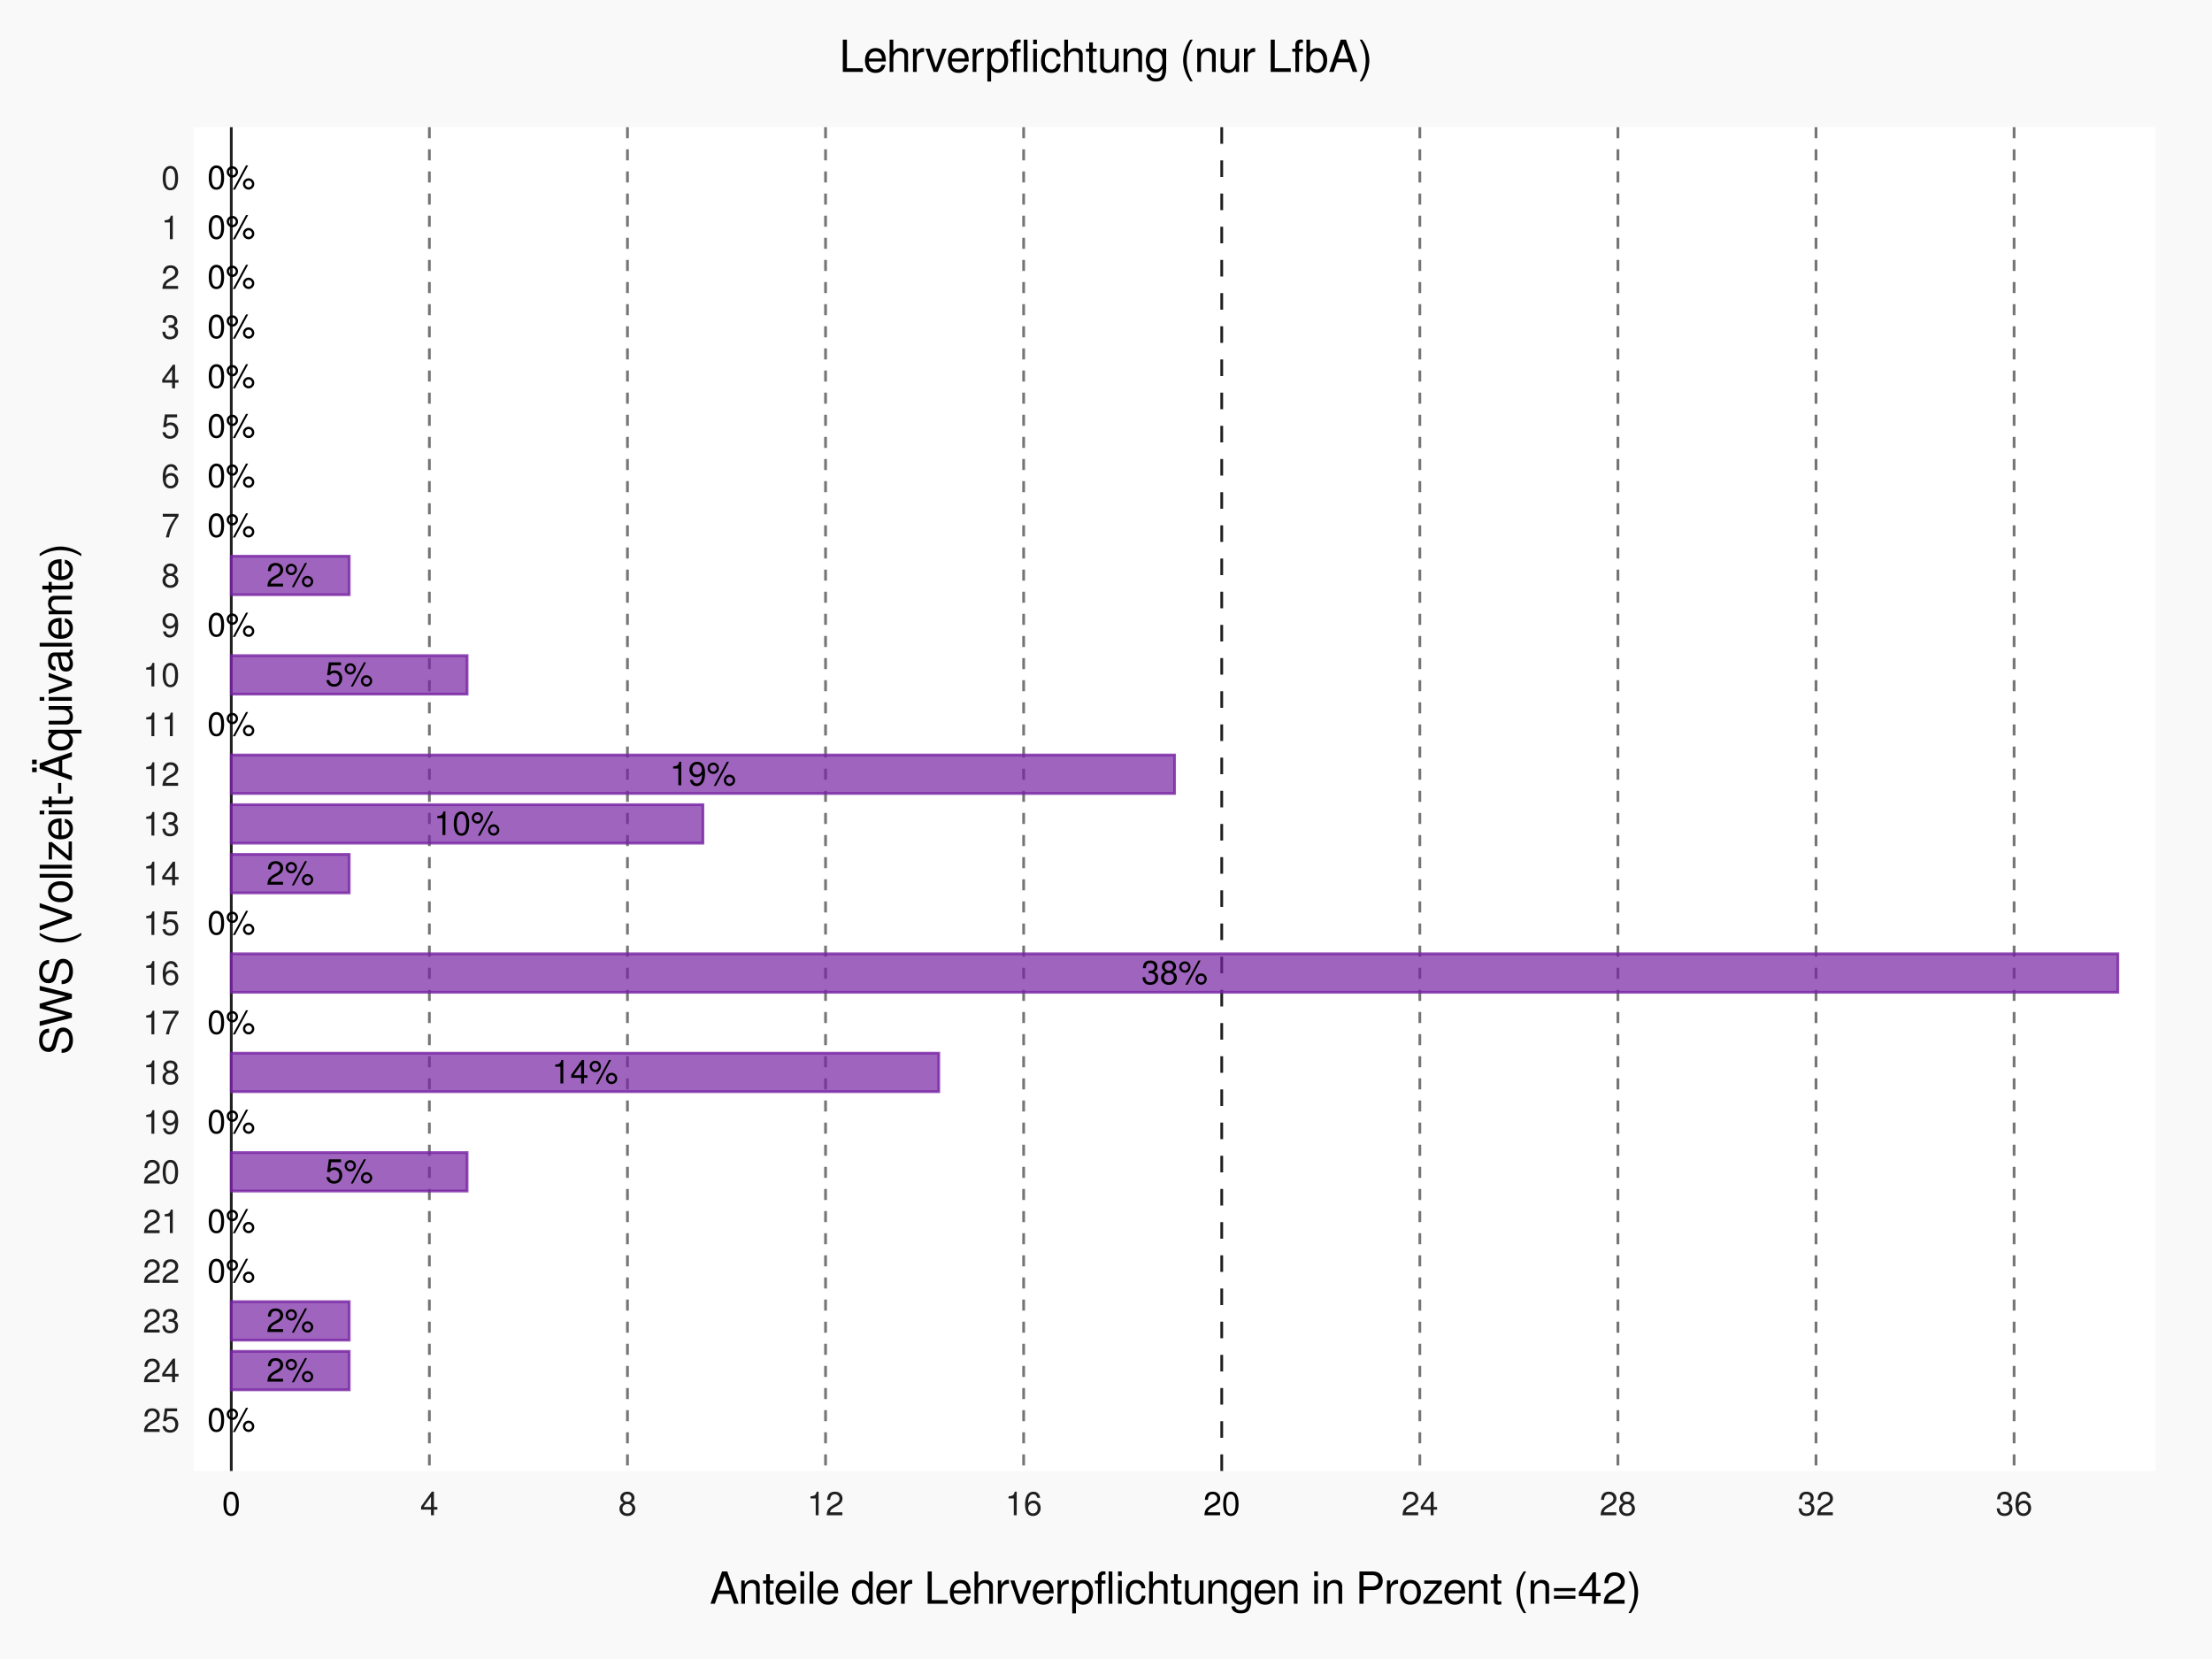
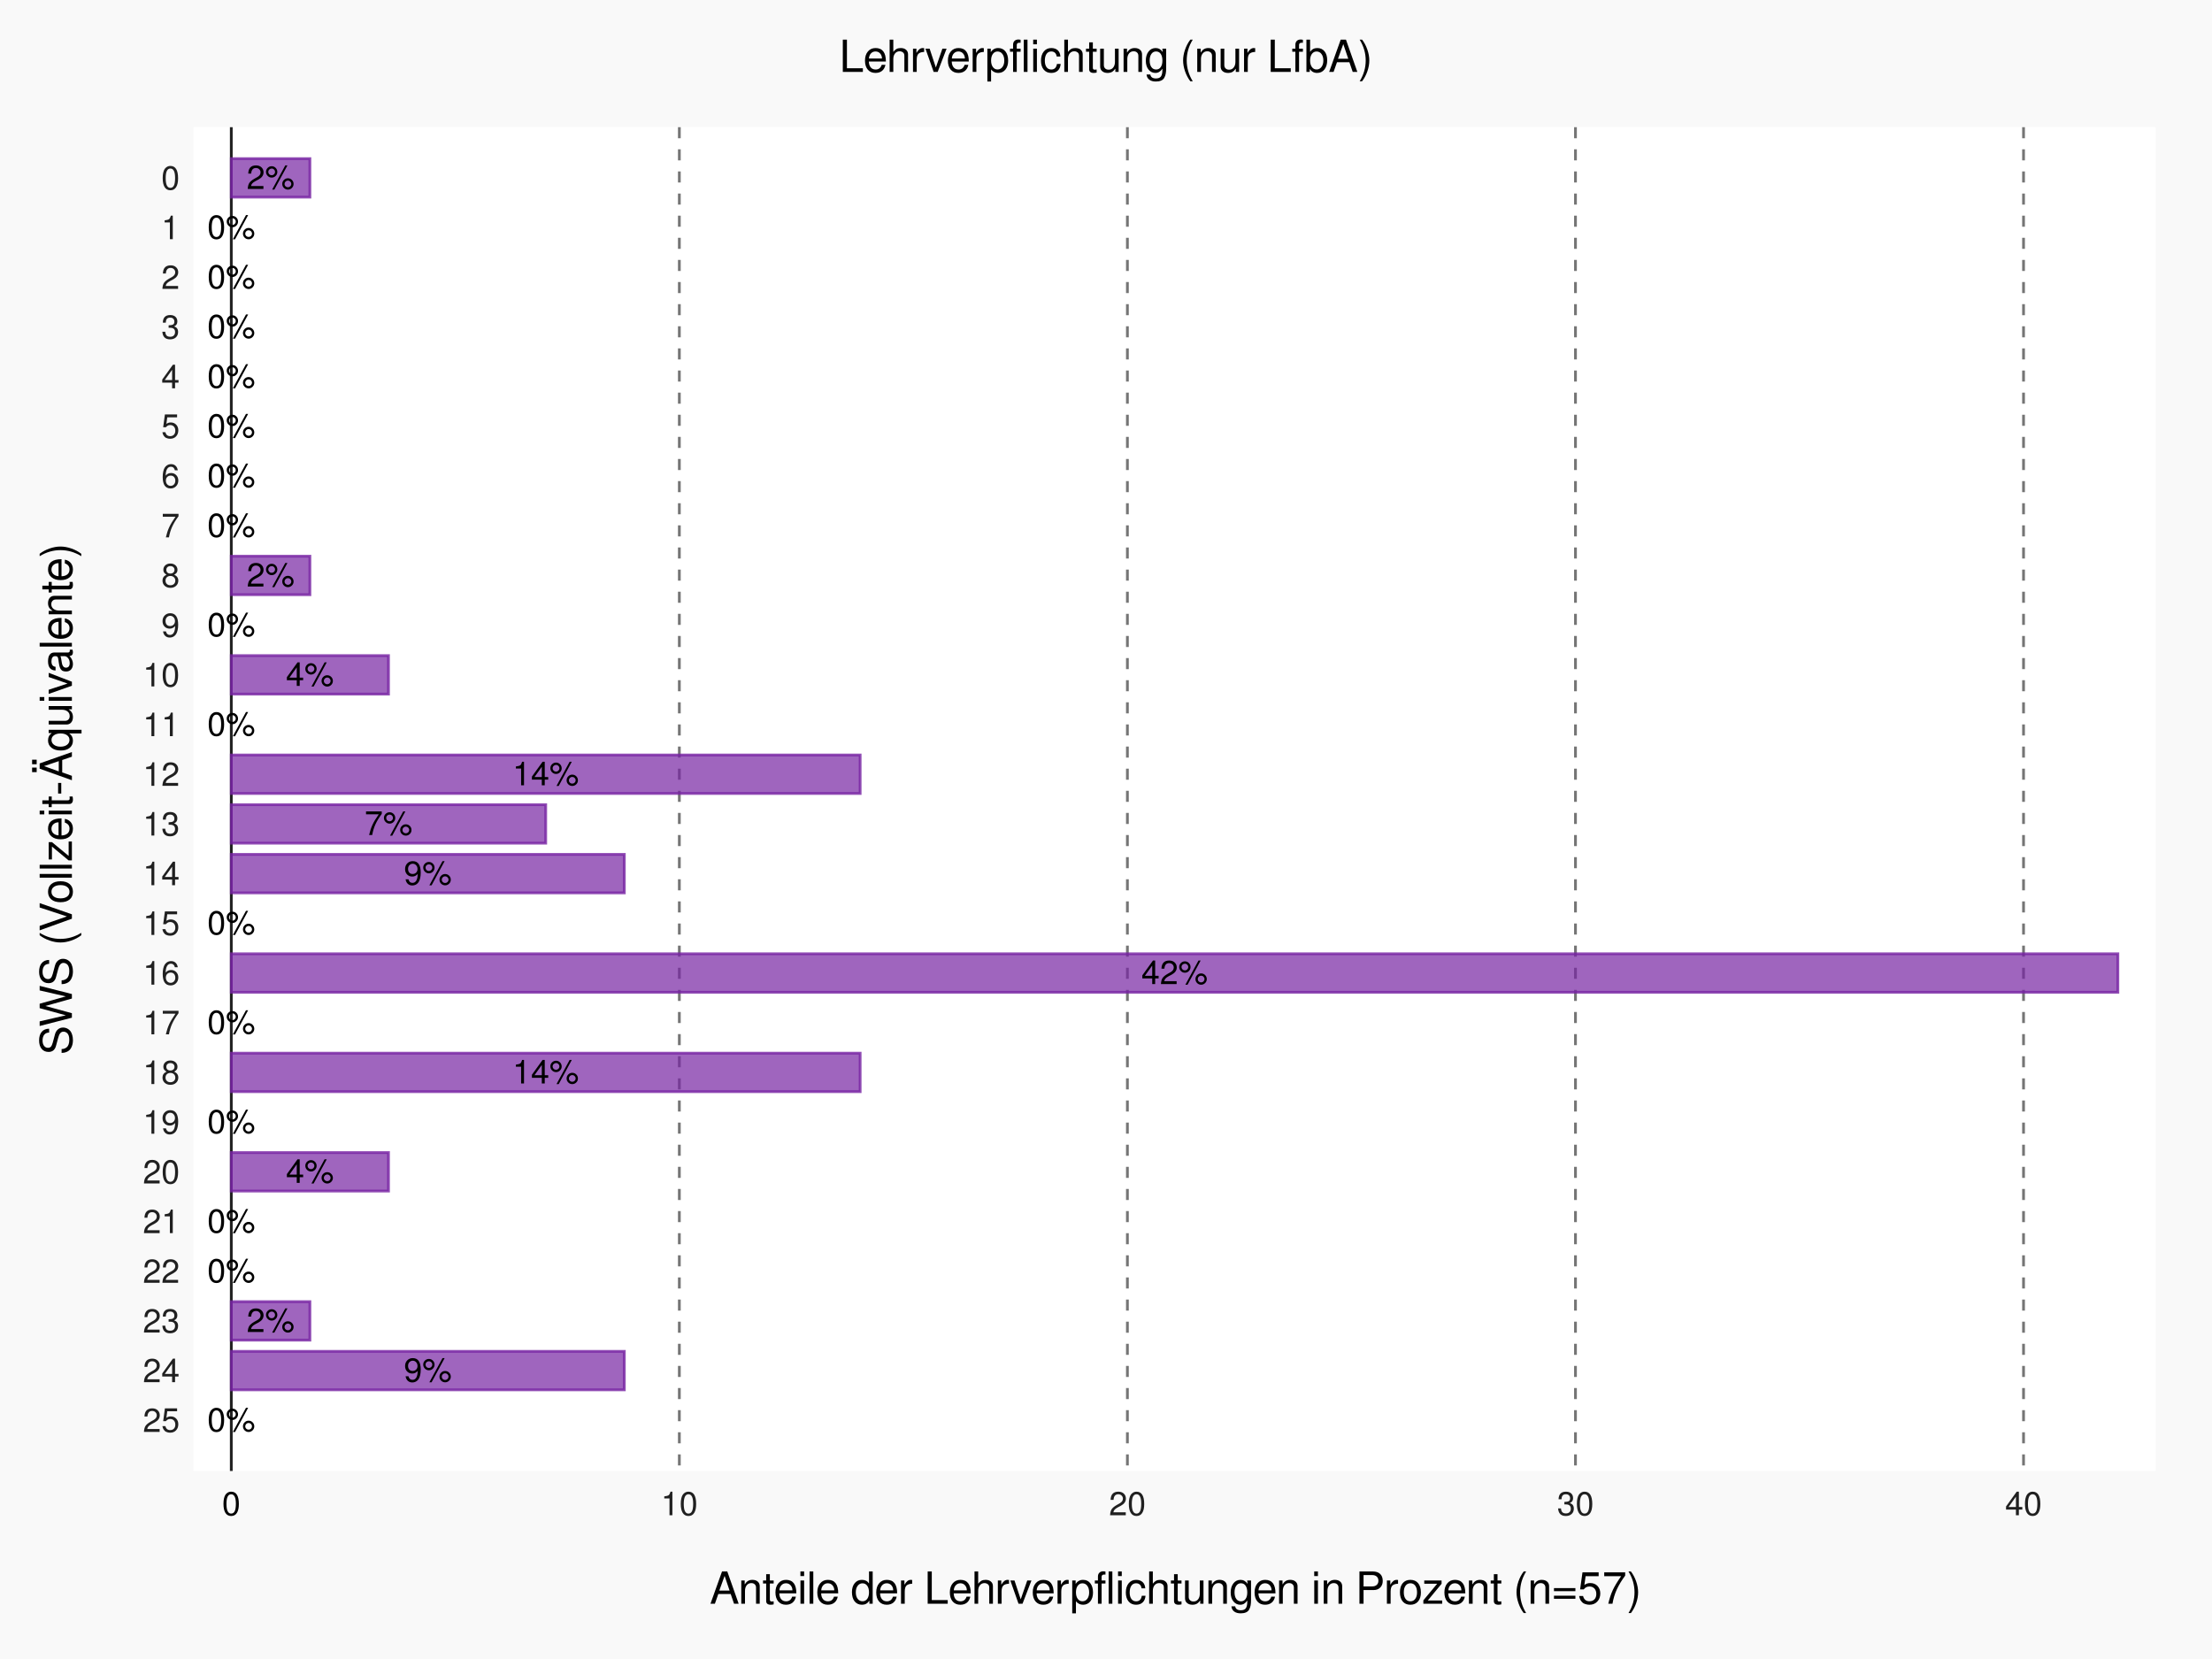
- <svg xmlns="http://www.w3.org/2000/svg" id="chart-0aa7b641-6b48-4990-b0e8-b78b27af5270" class="pygal-chart" viewBox="0 0 800 600">
+ <svg xmlns="http://www.w3.org/2000/svg" id="chart-bef33844-6b92-4ce4-8d4b-230823030026" class="pygal-chart" viewBox="0 0 800 600">
  <defs>
-     <style type="text/css">#chart-0aa7b641-6b48-4990-b0e8-b78b27af5270{-webkit-user-select:none;-webkit-font-smoothing:antialiased;font-family:FreeSans}#chart-0aa7b641-6b48-4990-b0e8-b78b27af5270 .title{font-family:FreeSans;font-size:16px}#chart-0aa7b641-6b48-4990-b0e8-b78b27af5270 .legends .legend text{font-family:FreeSans;font-size:14px}#chart-0aa7b641-6b48-4990-b0e8-b78b27af5270 .axis text{font-family:FreeSans;font-size:12px}#chart-0aa7b641-6b48-4990-b0e8-b78b27af5270 .axis text.major{font-family:FreeSans;font-size:12px}#chart-0aa7b641-6b48-4990-b0e8-b78b27af5270 .text-overlay text.value{font-family:FreeSans;font-size:12px}#chart-0aa7b641-6b48-4990-b0e8-b78b27af5270 .text-overlay text.label{font-family:FreeSans;font-size:12px}#chart-0aa7b641-6b48-4990-b0e8-b78b27af5270 .tooltip{font-family:FreeSans;font-size:14px}#chart-0aa7b641-6b48-4990-b0e8-b78b27af5270 text.no_data{font-family:FreeSans;font-size:64px}
- #chart-0aa7b641-6b48-4990-b0e8-b78b27af5270{background-color:rgba(249,249,249,1)}#chart-0aa7b641-6b48-4990-b0e8-b78b27af5270 path,#chart-0aa7b641-6b48-4990-b0e8-b78b27af5270 line,#chart-0aa7b641-6b48-4990-b0e8-b78b27af5270 rect,#chart-0aa7b641-6b48-4990-b0e8-b78b27af5270 circle{-webkit-transition:150ms;-moz-transition:150ms;transition:150ms}#chart-0aa7b641-6b48-4990-b0e8-b78b27af5270 .graph &gt; .background{fill:rgba(249,249,249,1)}#chart-0aa7b641-6b48-4990-b0e8-b78b27af5270 .plot &gt; .background{fill:rgba(255,255,255,1)}#chart-0aa7b641-6b48-4990-b0e8-b78b27af5270 .graph{fill:rgba(0,0,0,.87)}#chart-0aa7b641-6b48-4990-b0e8-b78b27af5270 text.no_data{fill:rgba(0,0,0,1)}#chart-0aa7b641-6b48-4990-b0e8-b78b27af5270 .title{fill:rgba(0,0,0,1)}#chart-0aa7b641-6b48-4990-b0e8-b78b27af5270 .legends .legend text{fill:rgba(0,0,0,.87)}#chart-0aa7b641-6b48-4990-b0e8-b78b27af5270 .legends .legend:hover text{fill:rgba(0,0,0,1)}#chart-0aa7b641-6b48-4990-b0e8-b78b27af5270 .axis .line{stroke:rgba(0,0,0,1)}#chart-0aa7b641-6b48-4990-b0e8-b78b27af5270 .axis .guide.line{stroke:rgba(0,0,0,.54)}#chart-0aa7b641-6b48-4990-b0e8-b78b27af5270 .axis .major.line{stroke:rgba(0,0,0,.87)}#chart-0aa7b641-6b48-4990-b0e8-b78b27af5270 .axis text.major{fill:rgba(0,0,0,1)}#chart-0aa7b641-6b48-4990-b0e8-b78b27af5270 .axis.y .guides:hover .guide.line,#chart-0aa7b641-6b48-4990-b0e8-b78b27af5270 .line-graph .axis.x .guides:hover .guide.line,#chart-0aa7b641-6b48-4990-b0e8-b78b27af5270 .stackedline-graph .axis.x .guides:hover .guide.line,#chart-0aa7b641-6b48-4990-b0e8-b78b27af5270 .xy-graph .axis.x .guides:hover .guide.line{stroke:rgba(0,0,0,1)}#chart-0aa7b641-6b48-4990-b0e8-b78b27af5270 .axis .guides:hover text{fill:rgba(0,0,0,1)}#chart-0aa7b641-6b48-4990-b0e8-b78b27af5270 .reactive{fill-opacity:.7;stroke-opacity:.8}#chart-0aa7b641-6b48-4990-b0e8-b78b27af5270 .ci{stroke:rgba(0,0,0,.87)}#chart-0aa7b641-6b48-4990-b0e8-b78b27af5270 .reactive.active,#chart-0aa7b641-6b48-4990-b0e8-b78b27af5270 .active .reactive{fill-opacity:.8;stroke-opacity:.9;stroke-width:4}#chart-0aa7b641-6b48-4990-b0e8-b78b27af5270 .ci .reactive.active{stroke-width:1.5}#chart-0aa7b641-6b48-4990-b0e8-b78b27af5270 .series text{fill:rgba(0,0,0,1)}#chart-0aa7b641-6b48-4990-b0e8-b78b27af5270 .tooltip rect{fill:rgba(255,255,255,1);stroke:rgba(0,0,0,1);-webkit-transition:opacity 150ms;-moz-transition:opacity 150ms;transition:opacity 150ms}#chart-0aa7b641-6b48-4990-b0e8-b78b27af5270 .tooltip .label{fill:rgba(0,0,0,.87)}#chart-0aa7b641-6b48-4990-b0e8-b78b27af5270 .tooltip .label{fill:rgba(0,0,0,.87)}#chart-0aa7b641-6b48-4990-b0e8-b78b27af5270 .tooltip .legend{font-size:.8em;fill:rgba(0,0,0,.54)}#chart-0aa7b641-6b48-4990-b0e8-b78b27af5270 .tooltip .x_label{font-size:.6em;fill:rgba(0,0,0,1)}#chart-0aa7b641-6b48-4990-b0e8-b78b27af5270 .tooltip .xlink{font-size:.5em;text-decoration:underline}#chart-0aa7b641-6b48-4990-b0e8-b78b27af5270 .tooltip .value{font-size:1.5em}#chart-0aa7b641-6b48-4990-b0e8-b78b27af5270 .bound{font-size:.5em}#chart-0aa7b641-6b48-4990-b0e8-b78b27af5270 .max-value{font-size:.75em;fill:rgba(0,0,0,.54)}#chart-0aa7b641-6b48-4990-b0e8-b78b27af5270 .map-element{fill:rgba(255,255,255,1);stroke:rgba(0,0,0,.54) !important}#chart-0aa7b641-6b48-4990-b0e8-b78b27af5270 .map-element .reactive{fill-opacity:inherit;stroke-opacity:inherit}#chart-0aa7b641-6b48-4990-b0e8-b78b27af5270 .color-0,#chart-0aa7b641-6b48-4990-b0e8-b78b27af5270 .color-0 a:visited{stroke:#7724a3;fill:#7724a3}#chart-0aa7b641-6b48-4990-b0e8-b78b27af5270 .text-overlay .color-0 text{fill:black}
- #chart-0aa7b641-6b48-4990-b0e8-b78b27af5270 text.no_data{text-anchor:middle}#chart-0aa7b641-6b48-4990-b0e8-b78b27af5270 .guide.line{fill:none}#chart-0aa7b641-6b48-4990-b0e8-b78b27af5270 .centered{text-anchor:middle}#chart-0aa7b641-6b48-4990-b0e8-b78b27af5270 .title{text-anchor:middle}#chart-0aa7b641-6b48-4990-b0e8-b78b27af5270 .legends .legend text{fill-opacity:1}#chart-0aa7b641-6b48-4990-b0e8-b78b27af5270 .axis.x text{text-anchor:middle}#chart-0aa7b641-6b48-4990-b0e8-b78b27af5270 .axis.x:not(.web) text[transform]{text-anchor:start}#chart-0aa7b641-6b48-4990-b0e8-b78b27af5270 .axis.x:not(.web) text[transform].backwards{text-anchor:end}#chart-0aa7b641-6b48-4990-b0e8-b78b27af5270 .axis.y text{text-anchor:end}#chart-0aa7b641-6b48-4990-b0e8-b78b27af5270 .axis.y text[transform].backwards{text-anchor:start}#chart-0aa7b641-6b48-4990-b0e8-b78b27af5270 .axis.y2 text{text-anchor:start}#chart-0aa7b641-6b48-4990-b0e8-b78b27af5270 .axis.y2 text[transform].backwards{text-anchor:end}#chart-0aa7b641-6b48-4990-b0e8-b78b27af5270 .axis .guide.line{stroke-dasharray:4,4}#chart-0aa7b641-6b48-4990-b0e8-b78b27af5270 .axis .major.guide.line{stroke-dasharray:6,6}#chart-0aa7b641-6b48-4990-b0e8-b78b27af5270 .horizontal .axis.y .guide.line,#chart-0aa7b641-6b48-4990-b0e8-b78b27af5270 .horizontal .axis.y2 .guide.line,#chart-0aa7b641-6b48-4990-b0e8-b78b27af5270 .vertical .axis.x .guide.line{opacity:0}#chart-0aa7b641-6b48-4990-b0e8-b78b27af5270 .horizontal .axis.always_show .guide.line,#chart-0aa7b641-6b48-4990-b0e8-b78b27af5270 .vertical .axis.always_show .guide.line{opacity:1 !important}#chart-0aa7b641-6b48-4990-b0e8-b78b27af5270 .axis.y .guides:hover .guide.line,#chart-0aa7b641-6b48-4990-b0e8-b78b27af5270 .axis.y2 .guides:hover .guide.line,#chart-0aa7b641-6b48-4990-b0e8-b78b27af5270 .axis.x .guides:hover .guide.line{opacity:1}#chart-0aa7b641-6b48-4990-b0e8-b78b27af5270 .axis .guides:hover text{opacity:1}#chart-0aa7b641-6b48-4990-b0e8-b78b27af5270 .nofill{fill:none}#chart-0aa7b641-6b48-4990-b0e8-b78b27af5270 .subtle-fill{fill-opacity:.2}#chart-0aa7b641-6b48-4990-b0e8-b78b27af5270 .dot{stroke-width:1px;fill-opacity:1}#chart-0aa7b641-6b48-4990-b0e8-b78b27af5270 .dot.active{stroke-width:5px}#chart-0aa7b641-6b48-4990-b0e8-b78b27af5270 .dot.negative{fill:transparent}#chart-0aa7b641-6b48-4990-b0e8-b78b27af5270 text,#chart-0aa7b641-6b48-4990-b0e8-b78b27af5270 tspan{stroke:none !important}#chart-0aa7b641-6b48-4990-b0e8-b78b27af5270 .series text.active{opacity:1}#chart-0aa7b641-6b48-4990-b0e8-b78b27af5270 .tooltip rect{fill-opacity:.95;stroke-width:.5}#chart-0aa7b641-6b48-4990-b0e8-b78b27af5270 .tooltip text{fill-opacity:1}#chart-0aa7b641-6b48-4990-b0e8-b78b27af5270 .showable{visibility:hidden}#chart-0aa7b641-6b48-4990-b0e8-b78b27af5270 .showable.shown{visibility:visible}#chart-0aa7b641-6b48-4990-b0e8-b78b27af5270 .gauge-background{fill:rgba(229,229,229,1);stroke:none}#chart-0aa7b641-6b48-4990-b0e8-b78b27af5270 .bg-lines{stroke:rgba(249,249,249,1);stroke-width:2px}</style>
+     <style type="text/css">#chart-bef33844-6b92-4ce4-8d4b-230823030026{-webkit-user-select:none;-webkit-font-smoothing:antialiased;font-family:FreeSans}#chart-bef33844-6b92-4ce4-8d4b-230823030026 .title{font-family:FreeSans;font-size:16px}#chart-bef33844-6b92-4ce4-8d4b-230823030026 .legends .legend text{font-family:FreeSans;font-size:14px}#chart-bef33844-6b92-4ce4-8d4b-230823030026 .axis text{font-family:FreeSans;font-size:12px}#chart-bef33844-6b92-4ce4-8d4b-230823030026 .axis text.major{font-family:FreeSans;font-size:12px}#chart-bef33844-6b92-4ce4-8d4b-230823030026 .text-overlay text.value{font-family:FreeSans;font-size:12px}#chart-bef33844-6b92-4ce4-8d4b-230823030026 .text-overlay text.label{font-family:FreeSans;font-size:12px}#chart-bef33844-6b92-4ce4-8d4b-230823030026 .tooltip{font-family:FreeSans;font-size:14px}#chart-bef33844-6b92-4ce4-8d4b-230823030026 text.no_data{font-family:FreeSans;font-size:64px}
+ #chart-bef33844-6b92-4ce4-8d4b-230823030026{background-color:rgba(249,249,249,1)}#chart-bef33844-6b92-4ce4-8d4b-230823030026 path,#chart-bef33844-6b92-4ce4-8d4b-230823030026 line,#chart-bef33844-6b92-4ce4-8d4b-230823030026 rect,#chart-bef33844-6b92-4ce4-8d4b-230823030026 circle{-webkit-transition:150ms;-moz-transition:150ms;transition:150ms}#chart-bef33844-6b92-4ce4-8d4b-230823030026 .graph &gt; .background{fill:rgba(249,249,249,1)}#chart-bef33844-6b92-4ce4-8d4b-230823030026 .plot &gt; .background{fill:rgba(255,255,255,1)}#chart-bef33844-6b92-4ce4-8d4b-230823030026 .graph{fill:rgba(0,0,0,.87)}#chart-bef33844-6b92-4ce4-8d4b-230823030026 text.no_data{fill:rgba(0,0,0,1)}#chart-bef33844-6b92-4ce4-8d4b-230823030026 .title{fill:rgba(0,0,0,1)}#chart-bef33844-6b92-4ce4-8d4b-230823030026 .legends .legend text{fill:rgba(0,0,0,.87)}#chart-bef33844-6b92-4ce4-8d4b-230823030026 .legends .legend:hover text{fill:rgba(0,0,0,1)}#chart-bef33844-6b92-4ce4-8d4b-230823030026 .axis .line{stroke:rgba(0,0,0,1)}#chart-bef33844-6b92-4ce4-8d4b-230823030026 .axis .guide.line{stroke:rgba(0,0,0,.54)}#chart-bef33844-6b92-4ce4-8d4b-230823030026 .axis .major.line{stroke:rgba(0,0,0,.87)}#chart-bef33844-6b92-4ce4-8d4b-230823030026 .axis text.major{fill:rgba(0,0,0,1)}#chart-bef33844-6b92-4ce4-8d4b-230823030026 .axis.y .guides:hover .guide.line,#chart-bef33844-6b92-4ce4-8d4b-230823030026 .line-graph .axis.x .guides:hover .guide.line,#chart-bef33844-6b92-4ce4-8d4b-230823030026 .stackedline-graph .axis.x .guides:hover .guide.line,#chart-bef33844-6b92-4ce4-8d4b-230823030026 .xy-graph .axis.x .guides:hover .guide.line{stroke:rgba(0,0,0,1)}#chart-bef33844-6b92-4ce4-8d4b-230823030026 .axis .guides:hover text{fill:rgba(0,0,0,1)}#chart-bef33844-6b92-4ce4-8d4b-230823030026 .reactive{fill-opacity:.7;stroke-opacity:.8}#chart-bef33844-6b92-4ce4-8d4b-230823030026 .ci{stroke:rgba(0,0,0,.87)}#chart-bef33844-6b92-4ce4-8d4b-230823030026 .reactive.active,#chart-bef33844-6b92-4ce4-8d4b-230823030026 .active .reactive{fill-opacity:.8;stroke-opacity:.9;stroke-width:4}#chart-bef33844-6b92-4ce4-8d4b-230823030026 .ci .reactive.active{stroke-width:1.5}#chart-bef33844-6b92-4ce4-8d4b-230823030026 .series text{fill:rgba(0,0,0,1)}#chart-bef33844-6b92-4ce4-8d4b-230823030026 .tooltip rect{fill:rgba(255,255,255,1);stroke:rgba(0,0,0,1);-webkit-transition:opacity 150ms;-moz-transition:opacity 150ms;transition:opacity 150ms}#chart-bef33844-6b92-4ce4-8d4b-230823030026 .tooltip .label{fill:rgba(0,0,0,.87)}#chart-bef33844-6b92-4ce4-8d4b-230823030026 .tooltip .label{fill:rgba(0,0,0,.87)}#chart-bef33844-6b92-4ce4-8d4b-230823030026 .tooltip .legend{font-size:.8em;fill:rgba(0,0,0,.54)}#chart-bef33844-6b92-4ce4-8d4b-230823030026 .tooltip .x_label{font-size:.6em;fill:rgba(0,0,0,1)}#chart-bef33844-6b92-4ce4-8d4b-230823030026 .tooltip .xlink{font-size:.5em;text-decoration:underline}#chart-bef33844-6b92-4ce4-8d4b-230823030026 .tooltip .value{font-size:1.5em}#chart-bef33844-6b92-4ce4-8d4b-230823030026 .bound{font-size:.5em}#chart-bef33844-6b92-4ce4-8d4b-230823030026 .max-value{font-size:.75em;fill:rgba(0,0,0,.54)}#chart-bef33844-6b92-4ce4-8d4b-230823030026 .map-element{fill:rgba(255,255,255,1);stroke:rgba(0,0,0,.54) !important}#chart-bef33844-6b92-4ce4-8d4b-230823030026 .map-element .reactive{fill-opacity:inherit;stroke-opacity:inherit}#chart-bef33844-6b92-4ce4-8d4b-230823030026 .color-0,#chart-bef33844-6b92-4ce4-8d4b-230823030026 .color-0 a:visited{stroke:#7724a3;fill:#7724a3}#chart-bef33844-6b92-4ce4-8d4b-230823030026 .text-overlay .color-0 text{fill:black}
+ #chart-bef33844-6b92-4ce4-8d4b-230823030026 text.no_data{text-anchor:middle}#chart-bef33844-6b92-4ce4-8d4b-230823030026 .guide.line{fill:none}#chart-bef33844-6b92-4ce4-8d4b-230823030026 .centered{text-anchor:middle}#chart-bef33844-6b92-4ce4-8d4b-230823030026 .title{text-anchor:middle}#chart-bef33844-6b92-4ce4-8d4b-230823030026 .legends .legend text{fill-opacity:1}#chart-bef33844-6b92-4ce4-8d4b-230823030026 .axis.x text{text-anchor:middle}#chart-bef33844-6b92-4ce4-8d4b-230823030026 .axis.x:not(.web) text[transform]{text-anchor:start}#chart-bef33844-6b92-4ce4-8d4b-230823030026 .axis.x:not(.web) text[transform].backwards{text-anchor:end}#chart-bef33844-6b92-4ce4-8d4b-230823030026 .axis.y text{text-anchor:end}#chart-bef33844-6b92-4ce4-8d4b-230823030026 .axis.y text[transform].backwards{text-anchor:start}#chart-bef33844-6b92-4ce4-8d4b-230823030026 .axis.y2 text{text-anchor:start}#chart-bef33844-6b92-4ce4-8d4b-230823030026 .axis.y2 text[transform].backwards{text-anchor:end}#chart-bef33844-6b92-4ce4-8d4b-230823030026 .axis .guide.line{stroke-dasharray:4,4}#chart-bef33844-6b92-4ce4-8d4b-230823030026 .axis .major.guide.line{stroke-dasharray:6,6}#chart-bef33844-6b92-4ce4-8d4b-230823030026 .horizontal .axis.y .guide.line,#chart-bef33844-6b92-4ce4-8d4b-230823030026 .horizontal .axis.y2 .guide.line,#chart-bef33844-6b92-4ce4-8d4b-230823030026 .vertical .axis.x .guide.line{opacity:0}#chart-bef33844-6b92-4ce4-8d4b-230823030026 .horizontal .axis.always_show .guide.line,#chart-bef33844-6b92-4ce4-8d4b-230823030026 .vertical .axis.always_show .guide.line{opacity:1 !important}#chart-bef33844-6b92-4ce4-8d4b-230823030026 .axis.y .guides:hover .guide.line,#chart-bef33844-6b92-4ce4-8d4b-230823030026 .axis.y2 .guides:hover .guide.line,#chart-bef33844-6b92-4ce4-8d4b-230823030026 .axis.x .guides:hover .guide.line{opacity:1}#chart-bef33844-6b92-4ce4-8d4b-230823030026 .axis .guides:hover text{opacity:1}#chart-bef33844-6b92-4ce4-8d4b-230823030026 .nofill{fill:none}#chart-bef33844-6b92-4ce4-8d4b-230823030026 .subtle-fill{fill-opacity:.2}#chart-bef33844-6b92-4ce4-8d4b-230823030026 .dot{stroke-width:1px;fill-opacity:1}#chart-bef33844-6b92-4ce4-8d4b-230823030026 .dot.active{stroke-width:5px}#chart-bef33844-6b92-4ce4-8d4b-230823030026 .dot.negative{fill:transparent}#chart-bef33844-6b92-4ce4-8d4b-230823030026 text,#chart-bef33844-6b92-4ce4-8d4b-230823030026 tspan{stroke:none !important}#chart-bef33844-6b92-4ce4-8d4b-230823030026 .series text.active{opacity:1}#chart-bef33844-6b92-4ce4-8d4b-230823030026 .tooltip rect{fill-opacity:.95;stroke-width:.5}#chart-bef33844-6b92-4ce4-8d4b-230823030026 .tooltip text{fill-opacity:1}#chart-bef33844-6b92-4ce4-8d4b-230823030026 .showable{visibility:hidden}#chart-bef33844-6b92-4ce4-8d4b-230823030026 .showable.shown{visibility:visible}#chart-bef33844-6b92-4ce4-8d4b-230823030026 .gauge-background{fill:rgba(229,229,229,1);stroke:none}#chart-bef33844-6b92-4ce4-8d4b-230823030026 .bg-lines{stroke:rgba(249,249,249,1);stroke-width:2px}</style>
  </defs>
  <g class="graph horizontalbar-graph horizontal">
    <rect x="0" y="0" width="800" height="600" class="background" />
    <g transform="translate(70, 46)" class="plot">
      <rect x="0" y="0" width="709.6" height="486" class="background" />
      <g class="axis y">
        <g class="guides">
          <text x="-5" y="471.867" class="">25</text>
        </g>
        <g class="guides">
          <text x="-5" y="453.894" class="">24</text>
        </g>
        <g class="guides">
          <text x="-5" y="435.92" class="">23</text>
        </g>
        <g class="guides">
          <text x="-5" y="417.947" class="">22</text>
        </g>
        <g class="guides">
          <text x="-5" y="399.974" class="">21</text>
        </g>
        <g class="guides">
          <text x="-5" y="382" class="">20</text>
        </g>
        <g class="guides">
          <text x="-5" y="364.027" class="">19</text>
        </g>
        <g class="guides">
          <text x="-5" y="346.054" class="">18</text>
        </g>
        <g class="guides">
          <text x="-5" y="328.08" class="">17</text>
        </g>
        <g class="guides">
          <text x="-5" y="310.107" class="">16</text>
        </g>
        <g class="guides">
          <text x="-5" y="292.133" class="">15</text>
        </g>
        <g class="guides">
          <text x="-5" y="274.16" class="">14</text>
        </g>
        <g class="guides">
          <text x="-5" y="256.187" class="">13</text>
        </g>
        <g class="guides">
          <text x="-5" y="238.213" class="">12</text>
        </g>
        <g class="guides">
          <text x="-5" y="220.24" class="">11</text>
        </g>
        <g class="guides">
          <text x="-5" y="202.267" class="">10</text>
        </g>
        <g class="guides">
          <text x="-5" y="184.293" class="">9</text>
        </g>
        <g class="guides">
          <text x="-5" y="166.32" class="">8</text>
        </g>
        <g class="guides">
          <text x="-5" y="148.346" class="">7</text>
        </g>
        <g class="guides">
          <text x="-5" y="130.373" class="">6</text>
        </g>
        <g class="guides">
          <text x="-5" y="112.4" class="">5</text>
        </g>
        <g class="guides">
          <text x="-5" y="94.426" class="">4</text>
        </g>
        <g class="guides">
          <text x="-5" y="76.453" class="">3</text>
        </g>
        <g class="guides">
          <text x="-5" y="58.48" class="">2</text>
        </g>
        <g class="guides">
          <text x="-5" y="40.506" class="">1</text>
        </g>
        <g class="guides">
          <text x="-5" y="22.533" class="">0</text>
        </g>
      </g>
      <g class="axis x always_show">
        <g class="guides">
          <path d="M13.646 0 v486" class="axis major line" />
          <text x="13.646" y="502.0" class="major">0</text>
        </g>
        <g class="guides">
-           <path d="M85.288 0 v486" class="guide line" />
-           <text x="85.288" y="502.0" class="">4</text>
-         </g>
-         <g class="guides">
-           <path d="M156.931 0 v486" class="guide line" />
-           <text x="156.931" y="502.0" class="">8</text>
-         </g>
-         <g class="guides">
-           <path d="M228.573 0 v486" class="guide line" />
-           <text x="228.573" y="502.0" class="">12</text>
-         </g>
-         <g class="guides">
-           <path d="M300.215 0 v486" class="guide line" />
-           <text x="300.215" y="502.0" class="">16</text>
-         </g>
-         <g class="guides">
-           <path d="M371.858 0 v486" class="major guide line" />
-           <text x="371.858" y="502.0" class="major">20</text>
-         </g>
-         <g class="guides">
-           <path d="M443.5 0 v486" class="guide line" />
-           <text x="443.5" y="502.0" class="">24</text>
-         </g>
-         <g class="guides">
-           <path d="M515.142 0 v486" class="guide line" />
-           <text x="515.142" y="502.0" class="">28</text>
-         </g>
-         <g class="guides">
-           <path d="M586.785 0 v486" class="guide line" />
-           <text x="586.785" y="502.0" class="">32</text>
-         </g>
-         <g class="guides">
-           <path d="M658.427 0 v486" class="guide line" />
-           <text x="658.427" y="502.0" class="">36</text>
+           <path d="M175.694 0 v486" class="guide line" />
+           <text x="175.694" y="502.0" class="">10</text>
+         </g>
+         <g class="guides">
+           <path d="M337.742 0 v486" class="guide line" />
+           <text x="337.742" y="502.0" class="">20</text>
+         </g>
+         <g class="guides">
+           <path d="M499.79 0 v486" class="guide line" />
+           <text x="499.79" y="502.0" class="">30</text>
+         </g>
+         <g class="guides">
+           <path d="M661.838 0 v486" class="guide line" />
+           <text x="661.838" y="502.0" class="">40</text>
        </g>
      </g>
      <g class="series serie-0 color-0">
        <g class="bars">
          <g class="bar">
            <rect x="13.646" y="460.708" rx="0" ry="0" height="13.919" class="rect reactive tooltip-trigger" />
          </g>
          <g class="bar">
-             <rect x="13.646" y="442.734" rx="0" ry="0" width="42.644" height="13.919" class="rect reactive tooltip-trigger" />
-           </g>
-           <g class="bar">
-             <rect x="13.646" y="424.761" rx="0" ry="0" width="42.644" height="13.919" class="rect reactive tooltip-trigger" />
+             <rect x="13.646" y="442.734" rx="0" ry="0" width="142.147" height="13.919" class="rect reactive tooltip-trigger" />
+           </g>
+           <g class="bar">
+             <rect x="13.646" y="424.761" rx="0" ry="0" width="28.429" height="13.919" class="rect reactive tooltip-trigger" />
          </g>
          <g class="bar">
            <rect x="13.646" y="406.788" rx="0" ry="0" height="13.919" class="rect reactive tooltip-trigger" />
          </g>
          <g class="bar">
            <rect x="13.646" y="388.814" rx="0" ry="0" height="13.919" class="rect reactive tooltip-trigger" />
          </g>
          <g class="bar">
-             <rect x="13.646" y="370.841" rx="0" ry="0" width="85.288" height="13.919" class="rect reactive tooltip-trigger" />
+             <rect x="13.646" y="370.841" rx="0" ry="0" width="56.859" height="13.919" class="rect reactive tooltip-trigger" />
          </g>
          <g class="bar">
            <rect x="13.646" y="352.868" rx="0" ry="0" height="13.919" class="rect reactive tooltip-trigger" />
          </g>
          <g class="bar">
-             <rect x="13.646" y="334.894" rx="0" ry="0" width="255.865" height="13.919" class="rect reactive tooltip-trigger" />
+             <rect x="13.646" y="334.894" rx="0" ry="0" width="227.436" height="13.919" class="rect reactive tooltip-trigger" />
          </g>
          <g class="bar">
            <rect x="13.646" y="316.921" rx="0" ry="0" height="13.919" class="rect reactive tooltip-trigger" />
          </g>
          <g class="bar">
            <rect x="13.646" y="298.948" rx="0" ry="0" width="682.308" height="13.919" class="rect reactive tooltip-trigger" />
          </g>
          <g class="bar">
            <rect x="13.646" y="280.974" rx="0" ry="0" height="13.919" class="rect reactive tooltip-trigger" />
          </g>
          <g class="bar">
-             <rect x="13.646" y="263.001" rx="0" ry="0" width="42.644" height="13.919" class="rect reactive tooltip-trigger" />
-           </g>
-           <g class="bar">
-             <rect x="13.646" y="245.027" rx="0" ry="0" width="170.577" height="13.919" class="rect reactive tooltip-trigger" />
-           </g>
-           <g class="bar">
-             <rect x="13.646" y="227.054" rx="0" ry="0" width="341.154" height="13.919" class="rect reactive tooltip-trigger" />
+             <rect x="13.646" y="263.001" rx="0" ry="0" width="142.147" height="13.919" class="rect reactive tooltip-trigger" />
+           </g>
+           <g class="bar">
+             <rect x="13.646" y="245.027" rx="0" ry="0" width="113.718" height="13.919" class="rect reactive tooltip-trigger" />
+           </g>
+           <g class="bar">
+             <rect x="13.646" y="227.054" rx="0" ry="0" width="227.436" height="13.919" class="rect reactive tooltip-trigger" />
          </g>
          <g class="bar">
            <rect x="13.646" y="209.081" rx="0" ry="0" height="13.919" class="rect reactive tooltip-trigger" />
          </g>
          <g class="bar">
-             <rect x="13.646" y="191.107" rx="0" ry="0" width="85.288" height="13.919" class="rect reactive tooltip-trigger" />
+             <rect x="13.646" y="191.107" rx="0" ry="0" width="56.859" height="13.919" class="rect reactive tooltip-trigger" />
          </g>
          <g class="bar">
            <rect x="13.646" y="173.134" rx="0" ry="0" height="13.919" class="rect reactive tooltip-trigger" />
          </g>
          <g class="bar">
-             <rect x="13.646" y="155.161" rx="0" ry="0" width="42.644" height="13.919" class="rect reactive tooltip-trigger" />
+             <rect x="13.646" y="155.161" rx="0" ry="0" width="28.429" height="13.919" class="rect reactive tooltip-trigger" />
          </g>
          <g class="bar">
            <rect x="13.646" y="137.187" rx="0" ry="0" height="13.919" class="rect reactive tooltip-trigger" />
          </g>
          <g class="bar">
            <rect x="13.646" y="119.214" rx="0" ry="0" height="13.919" class="rect reactive tooltip-trigger" />
          </g>
          <g class="bar">
            <rect x="13.646" y="101.24" rx="0" ry="0" height="13.919" class="rect reactive tooltip-trigger" />
          </g>
          <g class="bar">
            <rect x="13.646" y="83.267" rx="0" ry="0" height="13.919" class="rect reactive tooltip-trigger" />
          </g>
          <g class="bar">
            <rect x="13.646" y="65.294" rx="0" ry="0" height="13.919" class="rect reactive tooltip-trigger" />
          </g>
          <g class="bar">
            <rect x="13.646" y="47.32" rx="0" ry="0" height="13.919" class="rect reactive tooltip-trigger" />
          </g>
          <g class="bar">
            <rect x="13.646" y="29.347" rx="0" ry="0" height="13.919" class="rect reactive tooltip-trigger" />
          </g>
          <g class="bar">
-             <rect x="13.646" y="11.374" rx="0" ry="0" height="13.919" class="rect reactive tooltip-trigger" />
+             <rect x="13.646" y="11.374" rx="0" ry="0" width="28.429" height="13.919" class="rect reactive tooltip-trigger" />
          </g>
        </g>
      </g>
    </g>
    <g class="titles">
      <text x="400.0" y="26" class="title plot_title">Lehrverpflichtung (nur LfbA)</text>
-       <text x="425.2" y="580" class="title">Anteile der Lehrverpflichtungen in Prozent (n=42)</text>
+       <text x="425.2" y="580" class="title">Anteile der Lehrverpflichtungen in Prozent (n=57)</text>
      <text x="0" y="315.0" class="title" transform="rotate(-90 0 289)">SWS (Vollzeit-Äquivalente)</text>
    </g>
    <g transform="translate(70, 46)" class="plot overlay">
      <g class="series serie-0 color-0" />
    </g>
    <g transform="translate(70, 46)" class="plot text-overlay">
      <g class="series serie-0 color-0">
        <text text-anchor="middle" x="13.646" y="471.667" class="value">0%</text>
-         <text text-anchor="middle" x="34.968" y="453.694" class="value">2%</text>
-         <text text-anchor="middle" x="34.968" y="435.72" class="value">2%</text>
+         <text text-anchor="middle" x="84.72" y="453.694" class="value">9%</text>
+         <text text-anchor="middle" x="27.861" y="435.72" class="value">2%</text>
        <text text-anchor="middle" x="13.646" y="417.747" class="value">0%</text>
        <text text-anchor="middle" x="13.646" y="399.774" class="value">0%</text>
-         <text text-anchor="middle" x="56.29" y="381.8" class="value">5%</text>
+         <text text-anchor="middle" x="42.076" y="381.8" class="value">4%</text>
        <text text-anchor="middle" x="13.646" y="363.827" class="value">0%</text>
-         <text text-anchor="middle" x="141.579" y="345.854" class="value">14%</text>
+         <text text-anchor="middle" x="127.364" y="345.854" class="value">14%</text>
        <text text-anchor="middle" x="13.646" y="327.88" class="value">0%</text>
-         <text text-anchor="middle" x="354.8" y="309.907" class="value">38%</text>
+         <text text-anchor="middle" x="354.8" y="309.907" class="value">42%</text>
        <text text-anchor="middle" x="13.646" y="291.933" class="value">0%</text>
-         <text text-anchor="middle" x="34.968" y="273.96" class="value">2%</text>
-         <text text-anchor="middle" x="98.935" y="255.987" class="value">10%</text>
-         <text text-anchor="middle" x="184.223" y="238.013" class="value">19%</text>
+         <text text-anchor="middle" x="84.72" y="273.96" class="value">9%</text>
+         <text text-anchor="middle" x="70.505" y="255.987" class="value">7%</text>
+         <text text-anchor="middle" x="127.364" y="238.013" class="value">14%</text>
        <text text-anchor="middle" x="13.646" y="220.04" class="value">0%</text>
-         <text text-anchor="middle" x="56.29" y="202.067" class="value">5%</text>
+         <text text-anchor="middle" x="42.076" y="202.067" class="value">4%</text>
        <text text-anchor="middle" x="13.646" y="184.093" class="value">0%</text>
-         <text text-anchor="middle" x="34.968" y="166.12" class="value">2%</text>
+         <text text-anchor="middle" x="27.861" y="166.12" class="value">2%</text>
        <text text-anchor="middle" x="13.646" y="148.146" class="value">0%</text>
        <text text-anchor="middle" x="13.646" y="130.173" class="value">0%</text>
        <text text-anchor="middle" x="13.646" y="112.2" class="value">0%</text>
        <text text-anchor="middle" x="13.646" y="94.226" class="value">0%</text>
        <text text-anchor="middle" x="13.646" y="76.253" class="value">0%</text>
        <text text-anchor="middle" x="13.646" y="58.28" class="value">0%</text>
        <text text-anchor="middle" x="13.646" y="40.306" class="value">0%</text>
-         <text text-anchor="middle" x="13.646" y="22.333" class="value">0%</text>
+         <text text-anchor="middle" x="27.861" y="22.333" class="value">2%</text>
      </g>
    </g>
    <g transform="translate(70, 46)" class="plot tooltip-overlay">
      <g transform="translate(0 0)" style="opacity: 0" class="tooltip">
        <rect rx="0" ry="0" width="0" height="0" class="tooltip-box" />
        <g class="text" />
      </g>
    </g>
  </g>
</svg>
